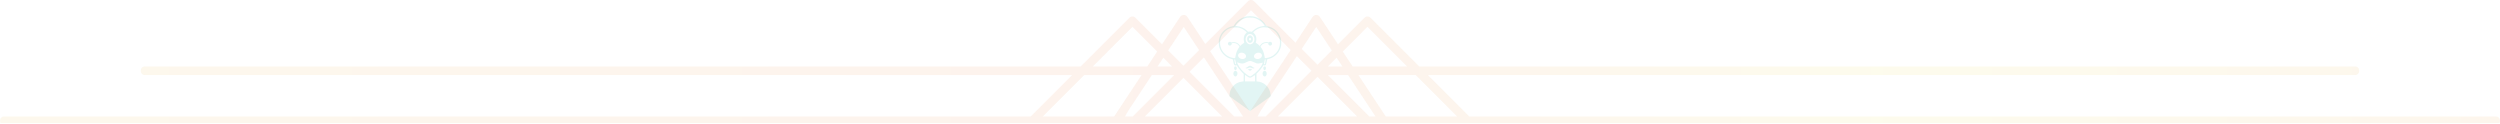
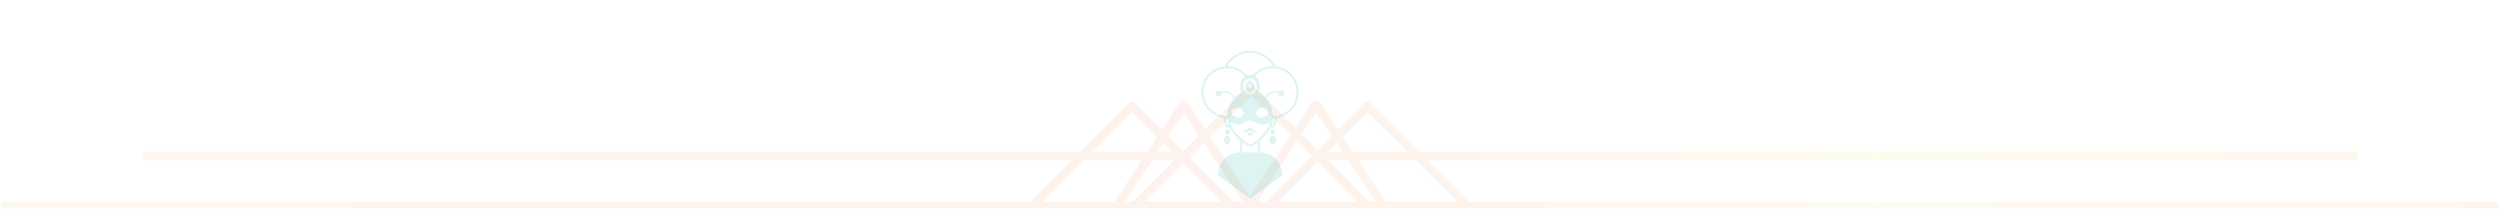
- <svg xmlns="http://www.w3.org/2000/svg" xmlns:xlink="http://www.w3.org/1999/xlink" width="176.687mm" height="8.698mm" viewBox="0 0 176.687 8.698" version="1.1" id="svg1">
+ <svg xmlns="http://www.w3.org/2000/svg" xmlns:xlink="http://www.w3.org/1999/xlink" width="840mm" height="70mm" viewBox="0 0 840 70" version="1.1" id="svg1">
  <defs id="defs1">
    <linearGradient xlink:href="#linearGradient490270" id="linearGradient2" gradientUnits="userSpaceOnUse" gradientTransform="matrix(0.8304444,0,0,0.8304444,-649.2515,-341.3594)" x1="800.61" y1="591.469" x2="1013.369" y2="591.469" />
    <linearGradient id="linearGradient490270">
      <stop style="stop-color:#edcd79;stop-opacity:1;" offset="0" id="stop490266" />
      <stop style="stop-color:#ed9d79;stop-opacity:1;" offset="0.5" id="stop490274" />
      <stop style="stop-color:#ede579;stop-opacity:1;" offset="0.75" id="stop490276" />
      <stop style="stop-color:#edbd79;stop-opacity:1;" offset="1" id="stop490268" />
    </linearGradient>
  </defs>
-   <g id="layer1" transform="translate(-15.61042,-141.2875)" style="opacity:0.136">
-     <path id="path2" style="mix-blend-mode:normal;fill:url(#linearGradient2);fill-opacity:1;fill-rule:nonzero;stroke:none;stroke-width:0.033" d="m 104.025,141.287 c -0.078,0 -0.156,0.029 -0.214,0.088 -1.006,1.006 -2.012,2.012 -3.017,3.018 -0.42,-0.634 -0.84,-1.269 -1.26,-1.903 -0.129,-0.195 -0.395,-0.195 -0.524,0 -0.425,0.642 -0.85,1.284 -1.274,1.925 -0.624,-0.624 -1.249,-1.249 -1.874,-1.874 -0.117,-0.117 -0.312,-0.117 -0.429,0 -1.148,1.148 -2.296,2.297 -3.445,3.445 H 28.715 25.85 c -0.391,0 -0.391,0.606 0,0.606 H 91.381 c -0.975,0.976 -1.951,1.951 -2.926,2.927 H 31.436 15.904 c -0.269,0 -0.353,0.286 -0.252,0.466 H 192.257 c 0.1,-0.179 0.016,-0.466 -0.252,-0.466 h -0.003 -72.551 c -0.975,-0.976 -1.951,-1.951 -2.926,-2.927 h 62.666 2.865 c 0.391,0 0.391,-0.606 0,-0.606 h -66.138 c -1.148,-1.148 -2.296,-2.296 -3.444,-3.445 -0.117,-0.117 -0.312,-0.117 -0.428,0 -0.624,0.624 -1.249,1.249 -1.874,1.874 -0.425,-0.642 -0.849,-1.284 -1.274,-1.925 -0.13,-0.195 -0.395,-0.195 -0.525,0 -0.401,0.605 -0.801,1.211 -1.201,1.816 -0.977,-0.977 -1.954,-1.954 -2.931,-2.931 -0.059,-0.058 -0.136,-0.088 -0.214,-0.088 z m -0.001,0.732 c 0.018,0.018 0.032,0.03 0.055,0.053 0.319,0.319 0.637,0.637 0.957,0.957 0.597,0.598 1.195,1.195 1.793,1.793 -0.959,1.448 -1.917,2.896 -2.876,4.343 -0.94,-1.419 -1.879,-2.838 -2.818,-4.257 0.963,-0.963 1.926,-1.927 2.889,-2.89 z m -8.377,1.165 c 0.234,0.235 0.469,0.47 0.704,0.704 0.347,0.347 0.695,0.695 1.043,1.042 -0.233,0.352 -0.466,0.704 -0.699,1.055 H 92.845 c 0.934,-0.933 1.868,-1.868 2.801,-2.802 z m 16.611,0 c 0.235,0.235 0.47,0.47 0.704,0.704 0.699,0.699 1.398,1.398 2.098,2.098 h -3.47 -0.379 c -0.232,-0.352 -0.466,-0.703 -0.699,-1.055 0.582,-0.583 1.164,-1.165 1.746,-1.747 z m -12.987,0.007 c 0.113,0.17 0.225,0.341 0.338,0.511 0.249,0.376 0.497,0.752 0.746,1.128 -0.368,0.367 -0.736,0.735 -1.103,1.103 -0.361,-0.361 -0.721,-0.721 -1.081,-1.082 0.366,-0.554 0.732,-1.107 1.099,-1.66 z m 9.363,0 c 0.113,0.17 0.225,0.341 0.338,0.511 0.254,0.383 0.508,0.767 0.762,1.15 -0.336,0.336 -0.673,0.673 -1.009,1.009 -0.373,-0.373 -0.745,-0.746 -1.118,-1.118 0.342,-0.517 0.684,-1.034 1.027,-1.551 z m -1.369,2.067 c 0.165,0.165 0.33,0.331 0.495,0.495 0.179,0.179 0.357,0.358 0.536,0.536 -1.077,1.077 -2.153,2.153 -3.23,3.229 h -0.578 c 0.068,-0.129 0.147,-0.289 0.254,-0.45 0.548,-0.828 1.097,-1.656 1.645,-2.484 0.293,-0.442 0.585,-0.885 0.877,-1.327 z m -6.568,0.087 c 0.185,0.28 0.371,0.561 0.557,0.841 0.736,1.112 1.471,2.222 2.206,3.333 h -0.621 c -1.053,-1.053 -2.105,-2.105 -3.158,-3.158 0.091,-0.091 0.183,-0.183 0.274,-0.274 0.247,-0.247 0.495,-0.494 0.742,-0.742 z m -2.868,0.022 c 0.206,0.206 0.412,0.412 0.618,0.618 h -1.028 c 0.136,-0.206 0.273,-0.412 0.41,-0.618 z m 12.245,0 c 0.136,0.206 0.273,0.412 0.41,0.618 h -1.028 c 0.206,-0.206 0.412,-0.412 0.618,-0.618 z m -17.836,1.224 h 4.053 c -0.646,0.976 -1.292,1.952 -1.937,2.927 h -5.043 c 0.133,-0.133 0.267,-0.267 0.4,-0.4 0.814,-0.815 1.629,-1.63 2.444,-2.444 0.027,-0.028 0.054,-0.055 0.082,-0.083 z m 4.781,0 h 1.574 c -0.976,0.976 -1.951,1.951 -2.926,2.927 h -0.541 c 0.068,-0.129 0.147,-0.289 0.254,-0.45 0.547,-0.825 1.093,-1.651 1.64,-2.477 z m 12.438,0 h 1.429 c 0.646,0.976 1.292,1.951 1.938,2.927 h -0.441 c -0.976,-0.976 -1.95,-1.951 -2.926,-2.927 z m 2.155,0 h 4.054 c 0.975,0.976 1.951,1.951 2.926,2.927 h -5.043 c -0.646,-0.976 -1.292,-1.951 -1.938,-2.927 z m -2.888,0.126 c 0.934,0.933 1.868,1.867 2.801,2.801 h -5.602 c 0.133,-0.133 0.267,-0.267 0.4,-0.4 0.8,-0.801 1.601,-1.601 2.401,-2.401 z m -9.472,0.072 c 0.91,0.91 1.819,1.819 2.729,2.729 h -5.458 c 0.235,-0.236 0.471,-0.471 0.706,-0.706 0.674,-0.674 1.348,-1.349 2.023,-2.023 z" />
+   <g id="layer1" transform="matrix(4.750331,0,0,4.750331,-73.81612,-642.4794)" style="opacity:0.136;stroke-width:0.211">
+     <path id="path2" style="mix-blend-mode:normal;fill:url(#linearGradient2);fill-opacity:1;fill-rule:nonzero;stroke:none;stroke-width:0.007" d="m 104.025,141.287 c -0.078,0 -0.156,0.029 -0.214,0.088 -1.006,1.006 -2.012,2.012 -3.017,3.018 -0.42,-0.634 -0.84,-1.269 -1.26,-1.903 -0.129,-0.195 -0.395,-0.195 -0.524,0 -0.425,0.642 -0.85,1.284 -1.274,1.925 -0.624,-0.624 -1.249,-1.249 -1.874,-1.874 -0.117,-0.117 -0.312,-0.117 -0.429,0 -1.148,1.148 -2.296,2.297 -3.445,3.445 H 28.715 25.85 c -0.391,0 -0.391,0.606 0,0.606 H 91.381 c -0.975,0.976 -1.951,1.951 -2.926,2.927 H 31.436 15.904 c -0.269,0 -0.353,0.286 -0.252,0.466 H 192.257 c 0.1,-0.179 0.016,-0.466 -0.252,-0.466 h -0.003 -72.551 c -0.975,-0.976 -1.951,-1.951 -2.926,-2.927 h 62.666 2.865 c 0.391,0 0.391,-0.606 0,-0.606 h -66.138 c -1.148,-1.148 -2.296,-2.296 -3.444,-3.445 -0.117,-0.117 -0.312,-0.117 -0.428,0 -0.624,0.624 -1.249,1.249 -1.874,1.874 -0.425,-0.642 -0.849,-1.284 -1.274,-1.925 -0.13,-0.195 -0.395,-0.195 -0.525,0 -0.401,0.605 -0.801,1.211 -1.201,1.816 -0.977,-0.977 -1.954,-1.954 -2.931,-2.931 -0.059,-0.058 -0.136,-0.088 -0.214,-0.088 z m -0.001,0.732 c 0.018,0.018 0.032,0.03 0.055,0.053 0.319,0.319 0.637,0.637 0.957,0.957 0.597,0.598 1.195,1.195 1.793,1.793 -0.959,1.448 -1.917,2.896 -2.876,4.343 -0.94,-1.419 -1.879,-2.838 -2.818,-4.257 0.963,-0.963 1.926,-1.927 2.889,-2.89 z m -8.377,1.165 c 0.234,0.235 0.469,0.47 0.704,0.704 0.347,0.347 0.695,0.695 1.043,1.042 -0.233,0.352 -0.466,0.704 -0.699,1.055 H 92.845 c 0.934,-0.933 1.868,-1.868 2.801,-2.802 z m 16.611,0 c 0.235,0.235 0.47,0.47 0.704,0.704 0.699,0.699 1.398,1.398 2.098,2.098 h -3.47 -0.379 c -0.232,-0.352 -0.466,-0.703 -0.699,-1.055 0.582,-0.583 1.164,-1.165 1.746,-1.747 z m -12.987,0.007 c 0.113,0.17 0.225,0.341 0.338,0.511 0.249,0.376 0.497,0.752 0.746,1.128 -0.368,0.367 -0.736,0.735 -1.103,1.103 -0.361,-0.361 -0.721,-0.721 -1.081,-1.082 0.366,-0.554 0.732,-1.107 1.099,-1.66 z m 9.363,0 c 0.113,0.17 0.225,0.341 0.338,0.511 0.254,0.383 0.508,0.767 0.762,1.15 -0.336,0.336 -0.673,0.673 -1.009,1.009 -0.373,-0.373 -0.745,-0.746 -1.118,-1.118 0.342,-0.517 0.684,-1.034 1.027,-1.551 z m -1.369,2.067 c 0.165,0.165 0.33,0.331 0.495,0.495 0.179,0.179 0.357,0.358 0.536,0.536 -1.077,1.077 -2.153,2.153 -3.23,3.229 h -0.578 c 0.068,-0.129 0.147,-0.289 0.254,-0.45 0.548,-0.828 1.097,-1.656 1.645,-2.484 0.293,-0.442 0.585,-0.885 0.877,-1.327 z m -6.568,0.087 c 0.185,0.28 0.371,0.561 0.557,0.841 0.736,1.112 1.471,2.222 2.206,3.333 h -0.621 c -1.053,-1.053 -2.105,-2.105 -3.158,-3.158 0.091,-0.091 0.183,-0.183 0.274,-0.274 0.247,-0.247 0.495,-0.494 0.742,-0.742 z m -2.868,0.022 c 0.206,0.206 0.412,0.412 0.618,0.618 h -1.028 c 0.136,-0.206 0.273,-0.412 0.41,-0.618 z m 12.245,0 c 0.136,0.206 0.273,0.412 0.41,0.618 h -1.028 c 0.206,-0.206 0.412,-0.412 0.618,-0.618 z m -17.836,1.224 h 4.053 c -0.646,0.976 -1.292,1.952 -1.937,2.927 h -5.043 c 0.133,-0.133 0.267,-0.267 0.4,-0.4 0.814,-0.815 1.629,-1.63 2.444,-2.444 0.027,-0.028 0.054,-0.055 0.082,-0.083 z m 4.781,0 h 1.574 c -0.976,0.976 -1.951,1.951 -2.926,2.927 h -0.541 c 0.068,-0.129 0.147,-0.289 0.254,-0.45 0.547,-0.825 1.093,-1.651 1.64,-2.477 z m 12.438,0 h 1.429 c 0.646,0.976 1.292,1.951 1.938,2.927 h -0.441 c -0.976,-0.976 -1.95,-1.951 -2.926,-2.927 z m 2.155,0 h 4.054 c 0.975,0.976 1.951,1.951 2.926,2.927 h -5.043 c -0.646,-0.976 -1.292,-1.951 -1.938,-2.927 z m -2.888,0.126 c 0.934,0.933 1.868,1.867 2.801,2.801 h -5.602 c 0.133,-0.133 0.267,-0.267 0.4,-0.4 0.8,-0.801 1.601,-1.601 2.401,-2.401 z m -9.472,0.072 c 0.91,0.91 1.819,1.819 2.729,2.729 h -5.458 c 0.235,-0.236 0.471,-0.471 0.706,-0.706 0.674,-0.674 1.348,-1.349 2.023,-2.023 z" />
  </g>
-   <path id="path3" style="font-variation-settings:normal;mix-blend-mode:exclusion;vector-effect:none;fill:#2a0e10;fill-opacity:1;stroke:none;stroke-width:0.02;stroke-linecap:butt;stroke-linejoin:miter;stroke-miterlimit:4;stroke-dasharray:none;stroke-dashoffset:0;stroke-opacity:1;-inkscape-stroke:none;stop-color:#000000;opacity:0.691" d="m 88.353,1.145 c -0.102,-6.064e-4 -0.203,0.007 -0.273,0.023 -0.361,0.08 -0.68,0.307 -0.854,0.607 -0.037,0.064 -0.042,0.067 -0.133,0.084 -0.388,0.072 -0.738,0.362 -0.879,0.729 -0.062,0.161 -0.08,0.264 -0.078,0.451 8.53e-4,0.136 0.009,0.192 0.04,0.298 0.121,0.409 0.45,0.73 0.85,0.828 0.067,0.016 0.104,0.033 0.109,0.049 0.004,0.013 0.021,0.098 0.039,0.188 0.028,0.144 0.037,0.168 0.075,0.2 0.041,0.035 0.068,0.038 0.139,0.015 0.02,-0.006 0.033,0.005 0.052,0.046 0.048,0.101 0.186,0.281 0.322,0.423 l 0.136,0.141 -0.003,0.261 -0.003,0.261 -0.117,0.017 C 87.498,5.804 87.298,5.913 87.126,6.118 86.99,6.278 86.915,6.463 86.899,6.676 l -0.01,0.127 1.46,1.045 1.46,-1.045 -0.01,-0.105 C 89.786,6.562 89.754,6.439 89.701,6.329 89.553,6.016 89.242,5.798 88.895,5.762 l -0.094,-0.01 V 5.482 5.211 l 0.11,-0.109 c 0.137,-0.135 0.231,-0.252 0.312,-0.388 0.034,-0.058 0.064,-0.106 0.067,-0.106 0.002,0 0.021,0.006 0.041,0.014 0.046,0.018 0.111,-0.004 0.137,-0.044 0.01,-0.016 0.031,-0.096 0.047,-0.178 0.016,-0.082 0.032,-0.163 0.036,-0.18 0.005,-0.024 0.021,-0.035 0.061,-0.042 0.167,-0.031 0.355,-0.12 0.505,-0.239 0.195,-0.155 0.318,-0.339 0.395,-0.591 0.034,-0.111 0.039,-0.154 0.039,-0.325 3.1e-4,-0.235 -0.019,-0.321 -0.121,-0.531 C 90.318,2.261 90.134,2.078 89.899,1.961 89.796,1.91 89.593,1.847 89.53,1.845 89.517,1.845 89.471,1.789 89.426,1.72 89.255,1.453 88.954,1.246 88.627,1.17 88.556,1.154 88.455,1.145 88.353,1.145 Z m -0.003,0.099 c 0.214,1.975e-4 0.232,0.003 0.364,0.046 0.173,0.058 0.354,0.168 0.479,0.293 0.095,0.094 0.198,0.23 0.185,0.243 -0.004,0.004 -0.065,0.013 -0.136,0.021 -0.248,0.028 -0.488,0.139 -0.674,0.312 l -0.095,0.088 -0.064,-0.014 c -0.042,-0.009 -0.088,-0.009 -0.134,2.888e-4 l -0.07,0.014 -0.07,-0.072 C 87.956,1.99 87.696,1.873 87.387,1.838 l -0.084,-0.009 0.03,-0.053 c 0.04,-0.07 0.176,-0.215 0.275,-0.292 0.1,-0.078 0.267,-0.162 0.408,-0.206 0.095,-0.03 0.138,-0.034 0.334,-0.034 z m 1.021,0.69 c 0.12,0.002 0.251,0.02 0.34,0.05 0.288,0.096 0.504,0.283 0.638,0.553 0.084,0.17 0.114,0.295 0.114,0.487 0.001,0.489 -0.332,0.92 -0.807,1.045 -0.12,0.032 -0.255,0.049 -0.264,0.033 -0.003,-0.006 -0.01,-0.046 -0.016,-0.09 C 89.36,3.883 89.31,3.696 89.265,3.596 89.218,3.49 89.157,3.392 89.085,3.305 c 0.048,-0.102 0.134,-0.187 0.237,-0.231 0.099,-0.041 0.213,-0.045 0.315,-0.013 -0.01,0.051 0.011,0.106 0.057,0.137 0.061,0.041 0.145,0.024 0.186,-0.037 0.041,-0.061 0.024,-0.145 -0.037,-0.186 -0.056,-0.037 -0.133,-0.026 -0.176,0.025 -0.039,-0.013 -0.079,-0.022 -0.119,-0.026 -0.085,-0.008 -0.172,0.004 -0.252,0.037 -0.111,0.046 -0.203,0.132 -0.26,0.238 -0.08,-0.086 -0.171,-0.16 -0.271,-0.219 -0.022,-0.013 -0.022,-0.02 -0.004,-0.066 0.053,-0.13 0.041,-0.335 -0.029,-0.472 -0.02,-0.04 -0.066,-0.102 -0.101,-0.139 l -0.064,-0.066 0.062,-0.06 c 0.142,-0.137 0.349,-0.243 0.546,-0.282 0.054,-0.011 0.123,-0.015 0.195,-0.014 z m -2.06,0.008 c 0.201,1.106e-4 0.227,0.003 0.334,0.041 0.146,0.051 0.286,0.133 0.392,0.229 l 0.082,0.075 -0.067,0.071 c -0.037,0.039 -0.084,0.109 -0.104,0.154 -0.058,0.128 -0.063,0.351 -0.011,0.487 0.006,0.015 -0.015,0.036 -0.068,0.069 C 87.789,3.116 87.716,3.178 87.65,3.25 87.594,3.145 87.502,3.059 87.391,3.012 87.311,2.979 87.224,2.967 87.139,2.975 v 1.502e-4 c -0.041,0.004 -0.081,0.012 -0.119,0.025 -0.043,-0.051 -0.119,-0.063 -0.176,-0.025 -0.061,0.041 -0.078,0.125 -0.037,0.186 0.041,0.061 0.125,0.078 0.186,0.037 0.046,-0.03 0.067,-0.085 0.057,-0.137 0.102,-0.032 0.217,-0.029 0.315,0.013 0.104,0.043 0.19,0.129 0.238,0.232 -0.147,0.184 -0.249,0.423 -0.285,0.681 -0.02,0.142 -0.009,0.134 -0.153,0.113 C 86.721,4.034 86.364,3.709 86.255,3.271 86.229,3.168 86.225,3.119 86.231,2.973 86.243,2.674 86.339,2.457 86.555,2.246 c 0.138,-0.136 0.229,-0.193 0.408,-0.258 0.125,-0.045 0.139,-0.047 0.348,-0.047 z m 1.043,0.459 c 0.116,0.005 0.225,0.085 0.273,0.213 0.07,0.187 0.003,0.408 -0.147,0.484 -0.127,0.065 -0.242,0.043 -0.343,-0.064 -0.112,-0.118 -0.135,-0.303 -0.058,-0.455 0.043,-0.085 0.086,-0.127 0.159,-0.158 0.038,-0.016 0.078,-0.023 0.117,-0.021 z m -0.006,0.102 c -0.034,-8.699e-4 -0.067,0.01 -0.1,0.031 -0.077,0.052 -0.108,0.119 -0.108,0.229 1.96e-4,0.123 0.046,0.21 0.131,0.249 0.066,0.03 0.123,0.024 0.186,-0.02 0.066,-0.047 0.09,-0.108 0.09,-0.231 1.96e-4,-0.099 -0.004,-0.116 -0.04,-0.164 -0.047,-0.062 -0.102,-0.094 -0.158,-0.096 z m -0.002,0.174 c 0.019,-8.699e-4 0.039,0.006 0.055,0.022 0.032,0.032 0.029,0.102 -0.006,0.137 -0.016,0.016 -0.039,0.029 -0.051,0.029 -0.033,0 -0.08,-0.054 -0.08,-0.091 0,-0.055 0.04,-0.094 0.082,-0.097 z m -0.592,1.046 a 0.285,0.221 13.564 0 1 0.08,0.01 0.285,0.221 13.564 0 1 0.225,0.282 0.285,0.221 13.564 0 1 -0.329,0.148 0.285,0.221 13.564 0 1 -0.225,-0.282 0.285,0.221 13.564 0 1 0.249,-0.159 z m 1.181,0 a 0.221,0.285 76.436 0 1 0.249,0.159 0.221,0.285 76.436 0 1 -0.225,0.282 0.221,0.285 76.436 0 1 -0.329,-0.148 0.221,0.285 76.436 0 1 0.225,-0.282 0.221,0.285 76.436 0 1 0.08,-0.01 z M 87.264,4.201 c 0.033,0 0.037,0.007 0.046,0.076 0.005,0.042 0.02,0.111 0.032,0.153 0.012,0.042 0.018,0.083 0.013,0.091 -0.005,0.008 -0.021,0.015 -0.035,0.015 -0.021,0 -0.031,-0.025 -0.051,-0.134 -0.014,-0.074 -0.029,-0.149 -0.033,-0.167 -0.006,-0.027 -0.001,-0.033 0.028,-0.033 z m 2.155,0 c 0.044,0 0.044,0.003 0.007,0.182 -0.016,0.078 -0.029,0.144 -0.029,0.147 0,1.646e-4 -1.24e-4,5.774e-4 -1.51e-4,8.529e-4 -1.9e-5,7.76e-5 -1.21e-4,2.882e-4 -1.5e-4,5.773e-4 -0.004,0.009 -0.056,0.004 -0.063,-0.006 -0.004,-0.006 0.006,-0.06 0.021,-0.12 0.015,-0.06 0.028,-0.13 0.028,-0.156 1.97e-4,-0.041 0.005,-0.047 0.037,-0.047 z M 88.346,4.305 c 0.065,-5.774e-4 0.13,0.027 0.246,0.081 0.087,0.041 0.19,0.082 0.229,0.092 0.084,0.021 0.203,0.01 0.33,-0.029 0.05,-0.015 0.093,-0.026 0.098,-0.024 v 1.501e-4 h 1.5e-4 v 1.475e-4 h 1.46e-4 v 1.501e-4 h 1.5e-4 v 1.501e-4 c 0.002,0.005 -0.012,0.047 -0.032,0.095 -0.107,0.263 -0.41,0.598 -0.742,0.82 -0.055,0.037 -0.111,0.067 -0.124,0.067 -0.033,-1.996e-4 -0.13,-0.058 -0.256,-0.153 -0.264,-0.199 -0.475,-0.44 -0.596,-0.683 -0.072,-0.144 -0.08,-0.176 -0.04,-0.159 0.014,0.006 0.084,0.027 0.156,0.046 0.196,0.053 0.262,0.044 0.487,-0.068 0.114,-0.056 0.178,-0.085 0.242,-0.085 z m -0.006,0.338 c -0.019,0.001 -0.04,0.008 -0.074,0.023 -0.04,0.017 -0.087,0.047 -0.105,0.066 -0.018,0.019 -0.06,0.042 -0.092,0.051 -0.055,0.015 -0.057,0.017 -0.031,0.036 0.041,0.03 0.11,0.025 0.203,-0.016 0.101,-0.045 0.113,-0.045 0.21,1.501e-4 0.087,0.04 0.157,0.046 0.198,0.016 0.026,-0.019 0.024,-0.021 -0.019,-0.03 -0.026,-0.006 -0.055,-0.018 -0.065,-0.028 -0.046,-0.044 -0.124,-0.094 -0.173,-0.11 -0.017,-0.006 -0.031,-0.009 -0.044,-0.009 -0.003,-1.092e-4 -0.005,-1.501e-4 -0.008,0 z m 1.047,0.052 c -0.051,8.528e-4 -0.105,0.051 -0.105,0.119 0,0.048 0.034,0.122 0.061,0.133 0.04,0.016 0.069,0.008 0.097,-0.029 0.036,-0.046 0.04,-0.144 0.008,-0.191 -0.016,-0.023 -0.038,-0.032 -0.061,-0.032 z m -2.076,0.001 c -0.009,2.891e-4 -0.018,0.002 -0.028,0.004 -0.072,0.018 -0.087,0.177 -0.021,0.23 0.042,0.034 0.066,0.032 0.109,-0.01 0.024,-0.024 0.036,-0.052 0.036,-0.086 0,-0.092 -0.034,-0.14 -0.095,-0.138 z m 1.039,0.173 c -0.114,0 -0.13,0.003 -0.13,0.026 1.97e-4,0.033 0.013,0.05 0.057,0.081 h 1.5e-4 c 0.02,0.014 0.048,0.025 0.063,0.025 0.049,0 0.109,-0.042 0.124,-0.087 l 0.015,-0.044 z m -1.034,0.132 v 1.467e-4 c -0.014,8.528e-4 -0.028,0.006 -0.046,0.015 -0.116,0.06 -0.141,0.24 -0.047,0.34 0.064,0.068 0.12,0.068 0.179,2.882e-4 0.08,-0.092 0.074,-0.247 -0.013,-0.32 -0.031,-0.026 -0.051,-0.037 -0.074,-0.036 z m 2.07,0.004 c -0.011,-2.882e-4 -0.022,8.528e-4 -0.034,0.004 -0.124,0.035 -0.162,0.244 -0.063,0.348 0.075,0.079 0.161,0.06 0.213,-0.048 0.063,-0.131 -0.009,-0.3 -0.116,-0.304 z m -1.398,0.285 0.113,0.078 c 0.227,0.158 0.255,0.16 0.457,0.025 0.073,-0.049 0.135,-0.087 0.137,-0.085 0.004,0.004 0.008,0.305 0.006,0.407 l -8.53e-4,0.04 H 88.343 87.987 V 5.524 Z" />
+   <path id="path3" style="font-variation-settings:normal;opacity:0.807;mix-blend-mode:exclusion;vector-effect:none;fill:#2a0e10;fill-opacity:1;stroke:none;stroke-width:0.02;stroke-linecap:butt;stroke-linejoin:miter;stroke-miterlimit:4;stroke-dasharray:none;stroke-dashoffset:0;stroke-opacity:1;-inkscape-stroke:none;stop-color:#000000" d="m 420.069,17.099 c -0.751,-0.004 -1.501,0.052 -2.019,0.167 -2.673,0.594 -5.031,2.268 -6.314,4.487 -0.273,0.471 -0.314,0.497 -0.98,0.62 -2.872,0.529 -5.459,2.675 -6.499,5.388 -0.456,1.192 -0.59,1.956 -0.579,3.337 0.006,1.006 0.063,1.417 0.296,2.205 0.895,3.028 3.33,5.402 6.284,6.126 0.498,0.122 0.772,0.245 0.806,0.362 0.028,0.098 0.159,0.724 0.289,1.392 0.208,1.066 0.275,1.246 0.552,1.479 0.305,0.257 0.501,0.277 1.031,0.109 0.146,-0.046 0.242,0.037 0.386,0.34 0.355,0.745 1.372,2.079 2.382,3.126 l 1.004,1.041 -0.022,1.931 -0.022,1.931 -0.864,0.123 c -2.05,0.293 -3.531,1.098 -4.807,2.611 -1,1.187 -1.555,2.552 -1.677,4.13 l -0.074,0.941 10.796,7.731 10.796,-7.731 -0.072,-0.775 c -0.094,-1.015 -0.333,-1.919 -0.721,-2.737 -1.099,-2.313 -3.393,-3.925 -5.96,-4.188 l -0.696,-0.072 v -2.004 -2.003 l 0.814,-0.804 c 1.013,-1 1.708,-1.865 2.305,-2.872 0.254,-0.429 0.477,-0.78 0.493,-0.78 0.017,0 0.152,0.047 0.301,0.104 0.341,0.13 0.824,-0.026 1.011,-0.326 0.075,-0.12 0.233,-0.712 0.351,-1.315 0.118,-0.603 0.238,-1.204 0.266,-1.334 0.037,-0.174 0.158,-0.257 0.454,-0.312 1.239,-0.23 2.627,-0.886 3.734,-1.765 1.444,-1.145 2.353,-2.507 2.919,-4.371 0.25,-0.824 0.29,-1.139 0.291,-2.4 0.002,-1.736 -0.143,-2.376 -0.894,-3.923 -0.831,-1.714 -2.186,-3.07 -3.929,-3.931 -0.763,-0.377 -2.26,-0.847 -2.731,-0.857 -0.095,-0.002 -0.434,-0.416 -0.763,-0.928 -1.264,-1.973 -3.491,-3.503 -5.914,-4.064 -0.52,-0.121 -1.273,-0.184 -2.024,-0.188 z m -0.019,0.729 c 1.584,0.002 1.717,0.019 2.688,0.343 1.281,0.429 2.616,1.244 3.546,2.165 0.704,0.697 1.468,1.698 1.371,1.795 -0.027,0.027 -0.479,0.098 -1.004,0.158 -1.836,0.208 -3.607,1.029 -4.986,2.31 l -0.701,0.651 -0.471,-0.105 c -0.307,-0.069 -0.652,-0.067 -0.991,0.002 l -0.52,0.106 -0.514,-0.531 c -1.33,-1.374 -3.257,-2.242 -5.543,-2.495 l -0.62,-0.07 0.223,-0.395 c 0.293,-0.521 1.301,-1.593 2.035,-2.163 0.739,-0.575 1.972,-1.197 3.015,-1.523 0.702,-0.219 1.023,-0.25 2.473,-0.249 z m 7.547,5.102 c 0.89,0.017 1.854,0.149 2.515,0.37 2.13,0.711 3.729,2.095 4.72,4.09 0.623,1.254 0.84,2.183 0.843,3.602 0.009,3.615 -2.456,6.806 -5.971,7.73 -0.887,0.234 -1.884,0.36 -1.951,0.247 -0.024,-0.041 -0.077,-0.341 -0.117,-0.667 -0.117,-0.953 -0.486,-2.337 -0.82,-3.08 -0.35,-0.78 -0.8,-1.503 -1.335,-2.15 0.354,-0.754 0.989,-1.384 1.756,-1.705 0.729,-0.305 1.574,-0.33 2.332,-0.094 -0.075,0.381 0.08,0.786 0.423,1.014 0.454,0.303 1.072,0.18 1.375,-0.274 0.303,-0.454 0.18,-1.072 -0.274,-1.375 -0.414,-0.276 -0.982,-0.194 -1.304,0.183 -0.285,-0.096 -0.582,-0.16 -0.882,-0.189 -0.629,-0.06 -1.273,0.03 -1.861,0.276 -0.821,0.343 -1.501,0.979 -1.919,1.758 -0.588,-0.633 -1.263,-1.18 -2.005,-1.622 -0.163,-0.097 -0.166,-0.145 -0.027,-0.484 0.395,-0.962 0.303,-2.478 -0.213,-3.494 -0.15,-0.296 -0.485,-0.757 -0.746,-1.025 l -0.473,-0.489 0.457,-0.44 c 1.05,-1.011 2.577,-1.798 4.037,-2.082 0.4,-0.078 0.907,-0.111 1.441,-0.1 z m -15.234,0.056 c 1.484,8.17e-4 1.681,0.025 2.473,0.3 1.076,0.374 2.114,0.982 2.896,1.696 l 0.604,0.552 -0.493,0.527 c -0.272,0.29 -0.619,0.804 -0.772,1.142 -0.428,0.947 -0.464,2.594 -0.079,3.599 0.043,0.112 -0.113,0.27 -0.505,0.511 -0.585,0.36 -1.127,0.819 -1.612,1.354 -0.418,-0.778 -1.098,-1.414 -1.919,-1.758 -0.587,-0.246 -1.231,-0.337 -1.861,-0.277 v 0.001 c -0.3,0.029 -0.596,0.091 -0.882,0.188 -0.321,-0.376 -0.883,-0.463 -1.304,-0.182 -0.454,0.303 -0.576,0.921 -0.274,1.375 0.303,0.454 0.921,0.576 1.375,0.274 0.337,-0.225 0.495,-0.632 0.421,-1.014 0.758,-0.237 1.604,-0.212 2.333,0.093 0.769,0.322 1.405,0.955 1.759,1.713 -1.083,1.357 -1.838,3.125 -2.104,5.035 -0.147,1.053 -0.064,0.991 -1.133,0.834 -3.283,-0.483 -5.925,-2.889 -6.731,-6.127 -0.189,-0.759 -0.219,-1.125 -0.175,-2.204 0.09,-2.214 0.802,-3.815 2.393,-5.38 1.022,-1.005 1.697,-1.431 3.018,-1.907 0.922,-0.332 1.026,-0.346 2.573,-0.345 z m 7.714,3.392 c 0.858,0.036 1.661,0.625 2.016,1.574 0.518,1.385 0.025,3.015 -1.084,3.581 -0.938,0.478 -1.788,0.321 -2.538,-0.47 -0.828,-0.873 -1.001,-2.238 -0.429,-3.362 0.319,-0.626 0.635,-0.94 1.173,-1.165 0.283,-0.118 0.576,-0.169 0.862,-0.157 z m -0.045,0.751 c -0.248,-0.006 -0.497,0.071 -0.738,0.233 -0.566,0.382 -0.802,0.88 -0.801,1.694 0.001,0.909 0.341,1.555 0.967,1.843 0.49,0.225 0.913,0.18 1.373,-0.146 0.49,-0.346 0.665,-0.795 0.668,-1.706 10e-4,-0.728 -0.03,-0.857 -0.299,-1.211 -0.349,-0.457 -0.755,-0.697 -1.169,-0.707 z m -0.017,1.289 c 0.141,-0.006 0.286,0.041 0.406,0.161 0.235,0.235 0.211,0.757 -0.046,1.014 -0.118,0.118 -0.288,0.214 -0.376,0.214 -0.243,0 -0.592,-0.397 -0.592,-0.674 0,-0.408 0.297,-0.698 0.608,-0.715 z m -4.38,7.732 a 2.107,1.637 13.564 0 1 0.593,0.075 2.107,1.637 13.564 0 1 1.664,2.087 2.107,1.637 13.564 0 1 -2.432,1.097 2.107,1.637 13.564 0 1 -1.665,-2.086 2.107,1.637 13.564 0 1 1.841,-1.173 z m 8.732,0 a 1.637,2.107 76.436 0 1 1.84,1.173 1.637,2.107 76.436 0 1 -1.664,2.086 1.637,2.107 76.436 0 1 -2.432,-1.097 1.637,2.107 76.436 0 1 1.664,-2.087 1.637,2.107 76.436 0 1 0.593,-0.074 z m -12.351,3.548 c 0.241,0 0.273,0.055 0.34,0.565 0.041,0.31 0.147,0.818 0.236,1.128 0.089,0.31 0.132,0.612 0.095,0.672 -0.037,0.06 -0.152,0.108 -0.257,0.108 -0.155,0 -0.226,-0.185 -0.379,-0.994 -0.103,-0.547 -0.214,-1.103 -0.245,-1.236 -0.047,-0.201 -0.011,-0.243 0.21,-0.243 z m 15.937,0 c 0.326,0 0.327,0.019 0.054,1.344 -0.118,0.575 -0.215,1.064 -0.215,1.087 0,0.001 -9.2e-4,0.004 -0.001,0.006 -1.4e-4,5.73e-4 -9e-4,0.002 -10e-4,0.004 -0.03,0.066 -0.416,0.032 -0.465,-0.046 -0.027,-0.044 0.041,-0.444 0.153,-0.887 0.111,-0.443 0.203,-0.964 0.204,-1.156 0.001,-0.301 0.039,-0.35 0.27,-0.35 z m -7.939,0.772 c 0.477,-0.004 0.959,0.197 1.819,0.6 0.646,0.303 1.408,0.61 1.693,0.68 0.625,0.154 1.5,0.076 2.439,-0.216 0.367,-0.114 0.687,-0.193 0.725,-0.179 v 0.001 h 0.001 v 0.001 h 10e-4 v 0.001 h 0.001 v 0.001 c 0.013,0.038 -0.091,0.346 -0.235,0.701 -0.792,1.948 -3.031,4.424 -5.486,6.064 -0.41,0.274 -0.821,0.497 -0.914,0.497 -0.242,-0.002 -0.958,-0.431 -1.894,-1.134 -1.955,-1.471 -3.51,-3.254 -4.404,-5.047 -0.529,-1.061 -0.59,-1.303 -0.295,-1.179 0.103,0.043 0.623,0.198 1.155,0.342 1.446,0.393 1.934,0.324 3.602,-0.503 0.841,-0.417 1.314,-0.625 1.791,-0.629 z m -0.045,2.501 c -0.142,0.009 -0.293,0.062 -0.546,0.171 -0.294,0.126 -0.644,0.347 -0.779,0.491 -0.135,0.144 -0.442,0.313 -0.681,0.377 -0.407,0.11 -0.42,0.127 -0.227,0.268 0.306,0.224 0.817,0.183 1.499,-0.118 0.75,-0.332 0.838,-0.332 1.553,0.001 0.643,0.299 1.164,0.341 1.468,0.119 0.19,-0.139 0.181,-0.153 -0.142,-0.224 -0.189,-0.042 -0.404,-0.133 -0.478,-0.204 -0.337,-0.327 -0.92,-0.699 -1.281,-0.814 -0.129,-0.041 -0.227,-0.064 -0.323,-0.067 -0.019,-8.06e-4 -0.041,-0.001 -0.061,0 z m 7.74,0.385 c -0.375,0.006 -0.778,0.375 -0.778,0.878 0,0.357 0.252,0.902 0.455,0.983 0.299,0.12 0.507,0.059 0.72,-0.212 0.27,-0.343 0.299,-1.067 0.056,-1.414 -0.117,-0.168 -0.282,-0.239 -0.452,-0.236 z m -15.351,0.011 c -0.064,0.002 -0.132,0.013 -0.204,0.031 -0.531,0.133 -0.64,1.31 -0.159,1.704 0.311,0.254 0.491,0.238 0.803,-0.075 0.179,-0.179 0.263,-0.384 0.263,-0.638 0,-0.677 -0.252,-1.039 -0.702,-1.022 z m 7.686,1.278 c -0.845,0 -0.961,0.023 -0.96,0.189 10e-4,0.241 0.095,0.371 0.425,0.597 h 10e-4 c 0.146,0.1 0.354,0.182 0.462,0.182 0.359,0 0.805,-0.312 0.92,-0.642 l 0.114,-0.326 z m -7.648,0.978 v 0.001 c -0.1,0.006 -0.206,0.043 -0.337,0.112 -0.86,0.447 -1.042,1.777 -0.344,2.517 0.474,0.502 0.885,0.503 1.324,0.002 0.595,-0.678 0.548,-1.824 -0.096,-2.366 -0.227,-0.191 -0.38,-0.275 -0.547,-0.266 z m 15.305,0.026 c -0.082,-0.002 -0.165,0.006 -0.252,0.031 -0.915,0.262 -1.195,1.801 -0.468,2.572 0.554,0.588 1.187,0.446 1.574,-0.352 0.469,-0.968 -0.067,-2.221 -0.854,-2.251 z m -10.339,2.109 0.833,0.58 c 1.68,1.17 1.886,1.182 3.379,0.187 0.541,-0.36 0.998,-0.642 1.014,-0.626 0.027,0.027 0.062,2.258 0.047,3.007 l -0.006,0.296 h -2.634 -2.634 v -1.723 z" />
</svg>
